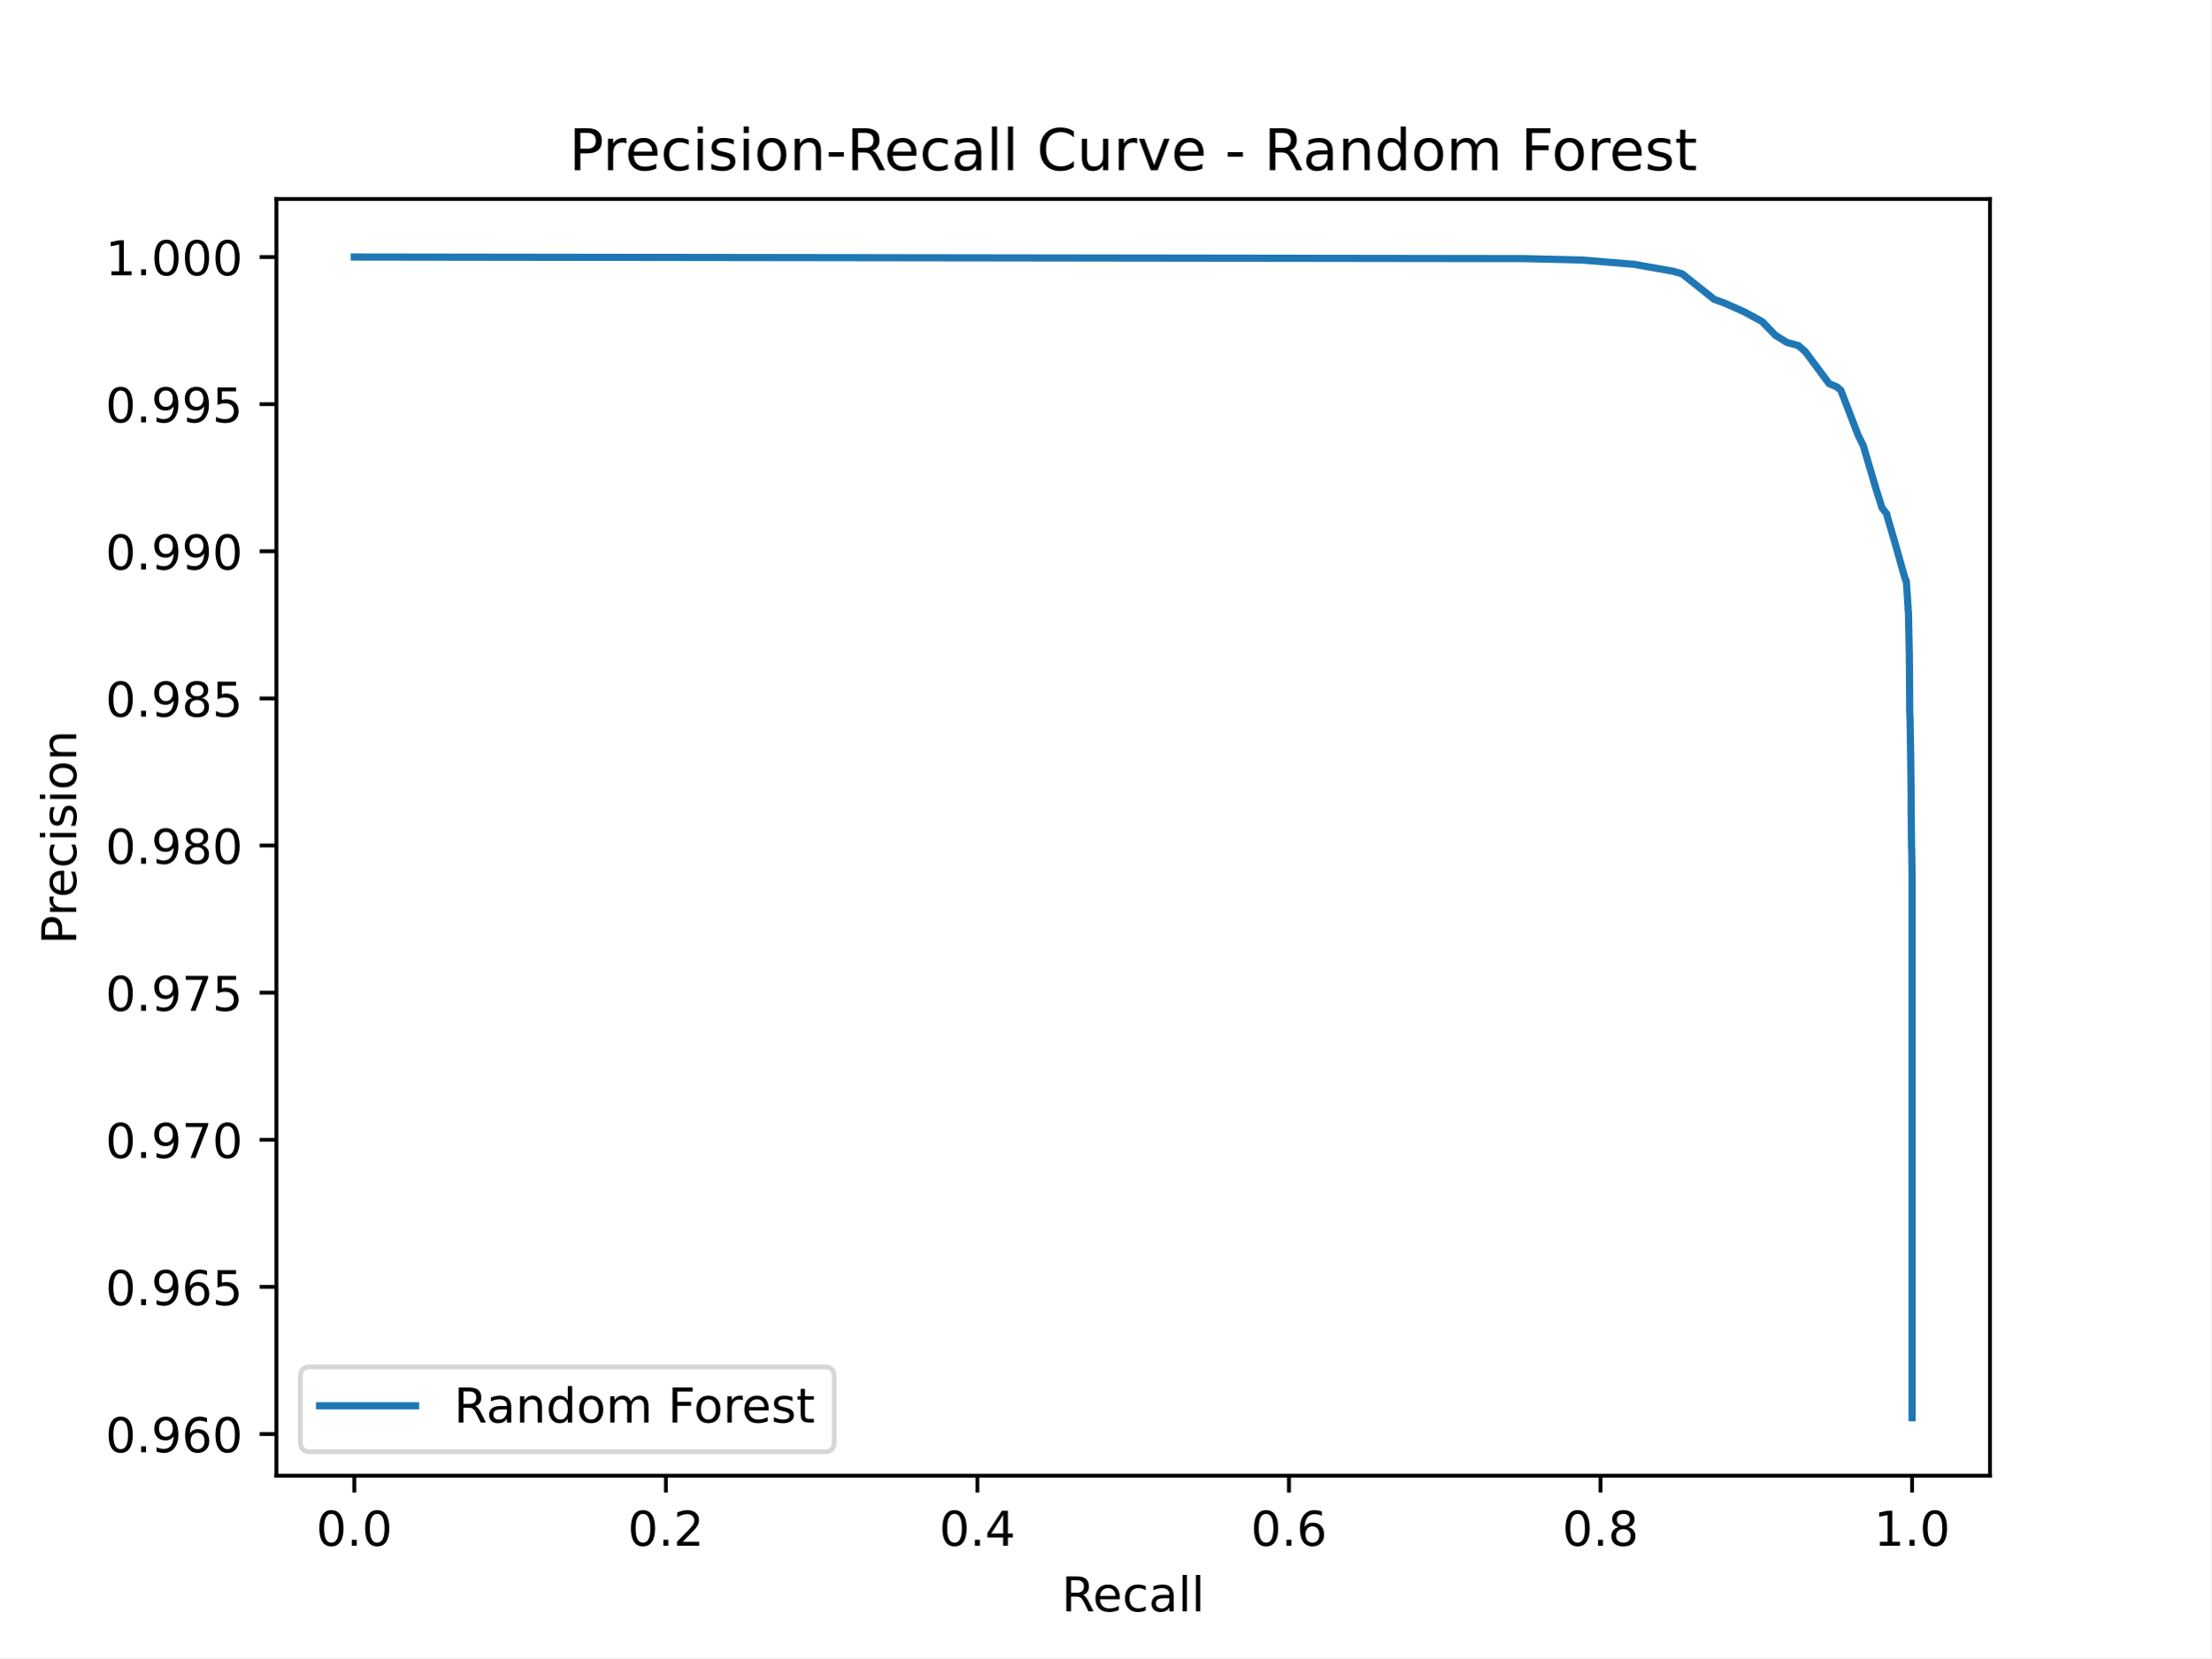
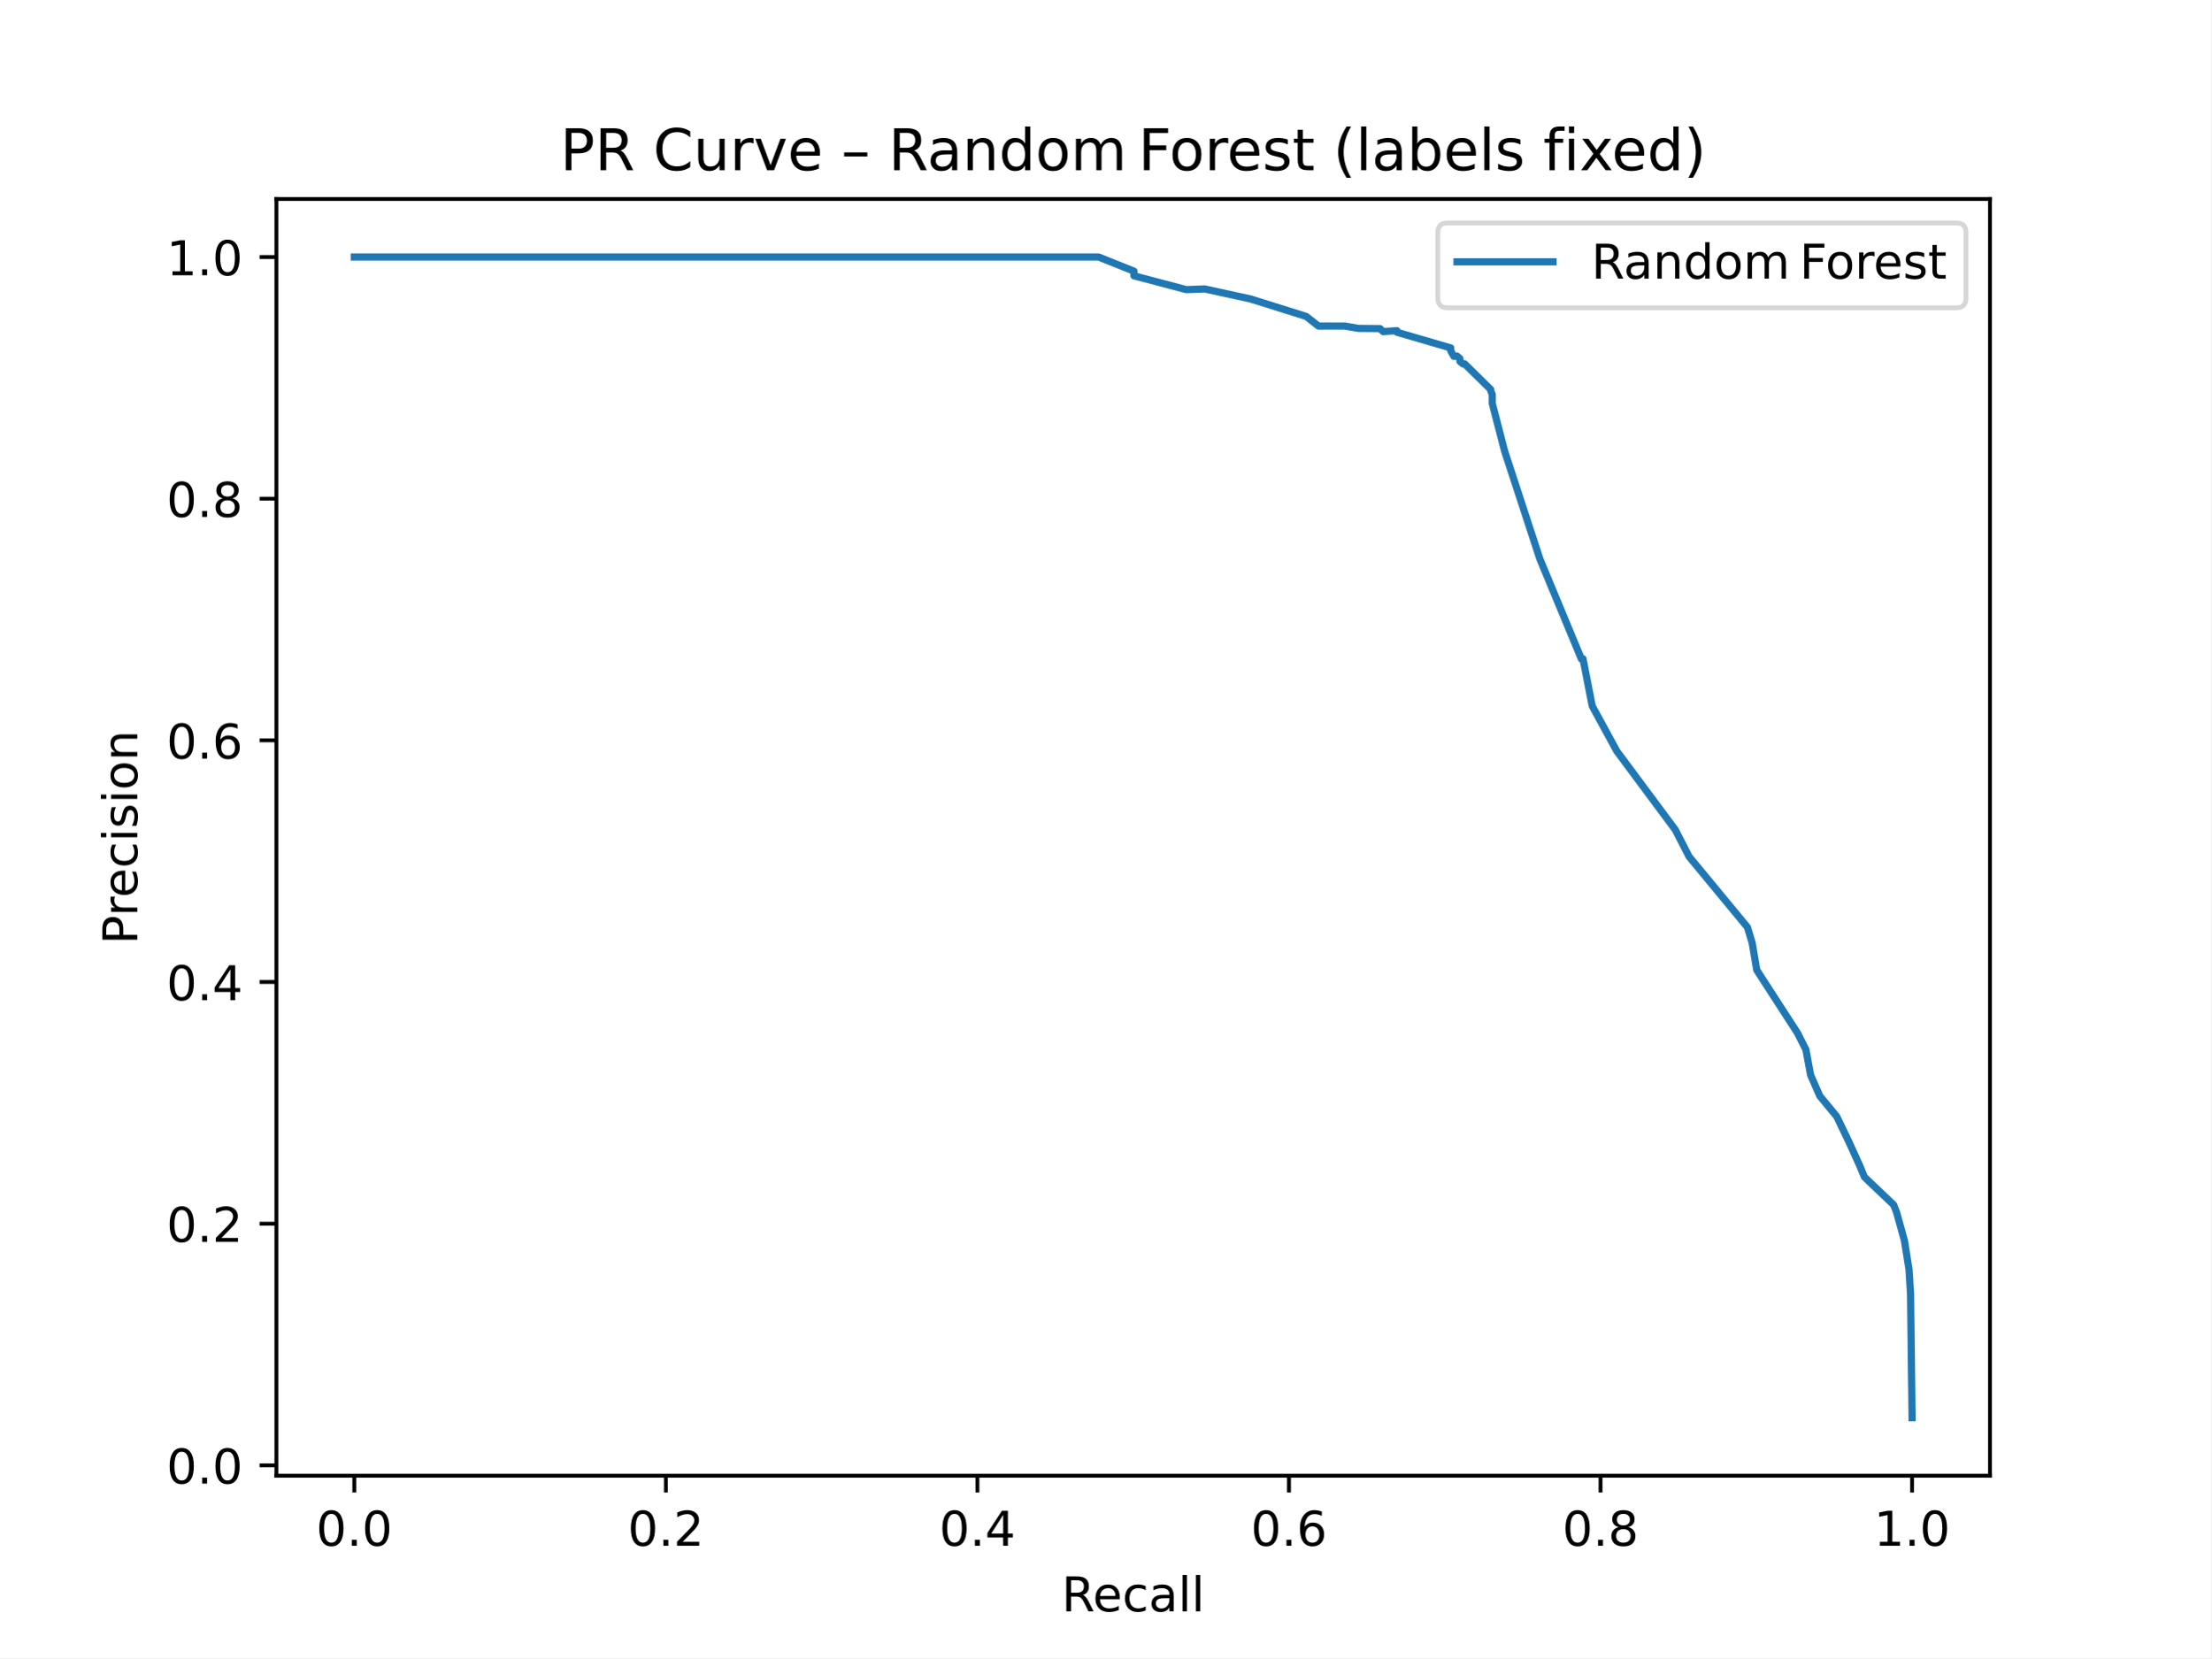
<svg xmlns="http://www.w3.org/2000/svg" xmlns:xlink="http://www.w3.org/1999/xlink" width="460.8pt" height="345.6pt" viewBox="0 0 460.8 345.6" version="1.1">
  <defs>
    <style type="text/css">*{stroke-linejoin: round; stroke-linecap: butt}</style>
  </defs>
  <g id="figure_1">
    <g id="patch_1">
      <path d="M 0 345.6  L 460.8 345.6  L 460.8 0  L 0 0  z " style="fill: #ffffff" />
    </g>
    <g id="axes_1">
      <g id="patch_2">
        <path d="M 57.6 307.584  L 414.72 307.584  L 414.72 41.472  L 57.6 41.472  z " style="fill: #ffffff" />
      </g>
      <g id="matplotlib.axis_1">
        <g id="xtick_1">
          <g id="line2d_1">
            <defs>
-               <path id="m91bbe3f458" d="M 0 0  L 0 3.5  " style="stroke: #000000; stroke-width: 0.8" />
+               <path id="m81542b43f7" d="M 0 0  L 0 3.5  " style="stroke: #000000; stroke-width: 0.8" />
            </defs>
            <g>
-               <use xlink:href="#m91bbe3f458" x="73.833" y="307.584" style="stroke: #000000; stroke-width: 0.8" />
+               <use xlink:href="#m81542b43f7" x="73.833" y="307.584" style="stroke: #000000; stroke-width: 0.8" />
            </g>
          </g>
          <g id="text_1">
            <g transform="translate(65.88116 322.1824) scale(0.1 -0.1)">
              <defs>
                <path id="DejaVuSans-30" d="M 2034 4250  Q 1547 4250 1301 3770  Q 1056 3291 1056 2328  Q 1056 1369 1301 889  Q 1547 409 2034 409  Q 2525 409 2770 889  Q 3016 1369 3016 2328  Q 3016 3291 2770 3770  Q 2525 4250 2034 4250  z M 2034 4750  Q 2819 4750 3233 4129  Q 3647 3509 3647 2328  Q 3647 1150 3233 529  Q 2819 -91 2034 -91  Q 1250 -91 836 529  Q 422 1150 422 2328  Q 422 3509 836 4129  Q 1250 4750 2034 4750  z " transform="scale(0.015625)" />
                <path id="DejaVuSans-2e" d="M 684 794  L 1344 794  L 1344 0  L 684 0  L 684 794  z " transform="scale(0.015625)" />
              </defs>
              <use xlink:href="#DejaVuSans-30" />
-               <use xlink:href="#DejaVuSans-2e" x="63.623" />
-               <use xlink:href="#DejaVuSans-30" x="95.41" />
+               <use xlink:href="#DejaVuSans-2e" transform="translate(63.62305 0)" />
+               <use xlink:href="#DejaVuSans-30" transform="translate(95.41016 0)" />
            </g>
          </g>
        </g>
        <g id="xtick_2">
          <g id="line2d_2">
            <g>
-               <use xlink:href="#m91bbe3f458" x="138.764" y="307.584" style="stroke: #000000; stroke-width: 0.8" />
+               <use xlink:href="#m81542b43f7" x="138.764" y="307.584" style="stroke: #000000; stroke-width: 0.8" />
            </g>
          </g>
          <g id="text_2">
            <g transform="translate(130.8121 322.1824) scale(0.1 -0.1)">
              <defs>
                <path id="DejaVuSans-32" d="M 1228 531  L 3431 531  L 3431 0  L 469 0  L 469 531  Q 828 903 1448 1529  Q 2069 2156 2228 2338  Q 2531 2678 2651 2914  Q 2772 3150 2772 3378  Q 2772 3750 2511 3984  Q 2250 4219 1831 4219  Q 1534 4219 1204 4116  Q 875 4013 500 3803  L 500 4441  Q 881 4594 1212 4672  Q 1544 4750 1819 4750  Q 2544 4750 2975 4387  Q 3406 4025 3406 3419  Q 3406 3131 3298 2873  Q 3191 2616 2906 2266  Q 2828 2175 2409 1742  Q 1991 1309 1228 531  z " transform="scale(0.015625)" />
              </defs>
              <use xlink:href="#DejaVuSans-30" />
-               <use xlink:href="#DejaVuSans-2e" x="63.623" />
-               <use xlink:href="#DejaVuSans-32" x="95.41" />
+               <use xlink:href="#DejaVuSans-2e" transform="translate(63.62305 0)" />
+               <use xlink:href="#DejaVuSans-32" transform="translate(95.41016 0)" />
            </g>
          </g>
        </g>
        <g id="xtick_3">
          <g id="line2d_3">
            <g>
-               <use xlink:href="#m91bbe3f458" x="203.695" y="307.584" style="stroke: #000000; stroke-width: 0.8" />
+               <use xlink:href="#m81542b43f7" x="203.695" y="307.584" style="stroke: #000000; stroke-width: 0.8" />
            </g>
          </g>
          <g id="text_3">
            <g transform="translate(195.743 322.1824) scale(0.1 -0.1)">
              <defs>
                <path id="DejaVuSans-34" d="M 2419 4116  L 825 1625  L 2419 1625  L 2419 4116  z M 2253 4666  L 3047 4666  L 3047 1625  L 3713 1625  L 3713 1100  L 3047 1100  L 3047 0  L 2419 0  L 2419 1100  L 313 1100  L 313 1709  L 2253 4666  z " transform="scale(0.015625)" />
              </defs>
              <use xlink:href="#DejaVuSans-30" />
-               <use xlink:href="#DejaVuSans-2e" x="63.623" />
-               <use xlink:href="#DejaVuSans-34" x="95.41" />
+               <use xlink:href="#DejaVuSans-2e" transform="translate(63.62305 0)" />
+               <use xlink:href="#DejaVuSans-34" transform="translate(95.41016 0)" />
            </g>
          </g>
        </g>
        <g id="xtick_4">
          <g id="line2d_4">
            <g>
-               <use xlink:href="#m91bbe3f458" x="268.625" y="307.584" style="stroke: #000000; stroke-width: 0.8" />
+               <use xlink:href="#m81542b43f7" x="268.625" y="307.584" style="stroke: #000000; stroke-width: 0.8" />
            </g>
          </g>
          <g id="text_4">
            <g transform="translate(260.6739 322.1824) scale(0.1 -0.1)">
              <defs>
                <path id="DejaVuSans-36" d="M 2113 2584  Q 1688 2584 1439 2293  Q 1191 2003 1191 1497  Q 1191 994 1439 701  Q 1688 409 2113 409  Q 2538 409 2786 701  Q 3034 994 3034 1497  Q 3034 2003 2786 2293  Q 2538 2584 2113 2584  z M 3366 4563  L 3366 3988  Q 3128 4100 2886 4159  Q 2644 4219 2406 4219  Q 1781 4219 1451 3797  Q 1122 3375 1075 2522  Q 1259 2794 1537 2939  Q 1816 3084 2150 3084  Q 2853 3084 3261 2657  Q 3669 2231 3669 1497  Q 3669 778 3244 343  Q 2819 -91 2113 -91  Q 1303 -91 875 529  Q 447 1150 447 2328  Q 447 3434 972 4092  Q 1497 4750 2381 4750  Q 2619 4750 2861 4703  Q 3103 4656 3366 4563  z " transform="scale(0.015625)" />
              </defs>
              <use xlink:href="#DejaVuSans-30" />
-               <use xlink:href="#DejaVuSans-2e" x="63.623" />
-               <use xlink:href="#DejaVuSans-36" x="95.41" />
+               <use xlink:href="#DejaVuSans-2e" transform="translate(63.62305 0)" />
+               <use xlink:href="#DejaVuSans-36" transform="translate(95.41016 0)" />
            </g>
          </g>
        </g>
        <g id="xtick_5">
          <g id="line2d_5">
            <g>
-               <use xlink:href="#m91bbe3f458" x="333.556" y="307.584" style="stroke: #000000; stroke-width: 0.8" />
+               <use xlink:href="#m81542b43f7" x="333.556" y="307.584" style="stroke: #000000; stroke-width: 0.8" />
            </g>
          </g>
          <g id="text_5">
            <g transform="translate(325.6048 322.1824) scale(0.1 -0.1)">
              <defs>
                <path id="DejaVuSans-38" d="M 2034 2216  Q 1584 2216 1326 1975  Q 1069 1734 1069 1313  Q 1069 891 1326 650  Q 1584 409 2034 409  Q 2484 409 2743 651  Q 3003 894 3003 1313  Q 3003 1734 2745 1975  Q 2488 2216 2034 2216  z M 1403 2484  Q 997 2584 770 2862  Q 544 3141 544 3541  Q 544 4100 942 4425  Q 1341 4750 2034 4750  Q 2731 4750 3128 4425  Q 3525 4100 3525 3541  Q 3525 3141 3298 2862  Q 3072 2584 2669 2484  Q 3125 2378 3379 2068  Q 3634 1759 3634 1313  Q 3634 634 3220 271  Q 2806 -91 2034 -91  Q 1263 -91 848 271  Q 434 634 434 1313  Q 434 1759 690 2068  Q 947 2378 1403 2484  z M 1172 3481  Q 1172 3119 1398 2916  Q 1625 2713 2034 2713  Q 2441 2713 2670 2916  Q 2900 3119 2900 3481  Q 2900 3844 2670 4047  Q 2441 4250 2034 4250  Q 1625 4250 1398 4047  Q 1172 3844 1172 3481  z " transform="scale(0.015625)" />
              </defs>
              <use xlink:href="#DejaVuSans-30" />
-               <use xlink:href="#DejaVuSans-2e" x="63.623" />
-               <use xlink:href="#DejaVuSans-38" x="95.41" />
+               <use xlink:href="#DejaVuSans-2e" transform="translate(63.62305 0)" />
+               <use xlink:href="#DejaVuSans-38" transform="translate(95.41016 0)" />
            </g>
          </g>
        </g>
        <g id="xtick_6">
          <g id="line2d_6">
            <g>
-               <use xlink:href="#m91bbe3f458" x="398.487" y="307.584" style="stroke: #000000; stroke-width: 0.8" />
+               <use xlink:href="#m81542b43f7" x="398.487" y="307.584" style="stroke: #000000; stroke-width: 0.8" />
            </g>
          </g>
          <g id="text_6">
            <g transform="translate(390.5357 322.1824) scale(0.1 -0.1)">
              <defs>
                <path id="DejaVuSans-31" d="M 794 531  L 1825 531  L 1825 4091  L 703 3866  L 703 4441  L 1819 4666  L 2450 4666  L 2450 531  L 3481 531  L 3481 0  L 794 0  L 794 531  z " transform="scale(0.015625)" />
              </defs>
              <use xlink:href="#DejaVuSans-31" />
-               <use xlink:href="#DejaVuSans-2e" x="63.623" />
-               <use xlink:href="#DejaVuSans-30" x="95.41" />
+               <use xlink:href="#DejaVuSans-2e" transform="translate(63.62305 0)" />
+               <use xlink:href="#DejaVuSans-30" transform="translate(95.41016 0)" />
            </g>
          </g>
        </g>
        <g id="text_7">
          <g transform="translate(221.2428 335.8606) scale(0.1 -0.1)">
            <defs>
              <path id="DejaVuSans-52" d="M 2841 2188  Q 3044 2119 3236 1894  Q 3428 1669 3622 1275  L 4263 0  L 3584 0  L 2988 1197  Q 2756 1666 2539 1819  Q 2322 1972 1947 1972  L 1259 1972  L 1259 0  L 628 0  L 628 4666  L 2053 4666  Q 2853 4666 3247 4331  Q 3641 3997 3641 3322  Q 3641 2881 3436 2590  Q 3231 2300 2841 2188  z M 1259 4147  L 1259 2491  L 2053 2491  Q 2509 2491 2742 2702  Q 2975 2913 2975 3322  Q 2975 3731 2742 3939  Q 2509 4147 2053 4147  L 1259 4147  z " transform="scale(0.015625)" />
              <path id="DejaVuSans-65" d="M 3597 1894  L 3597 1613  L 953 1613  Q 991 1019 1311 708  Q 1631 397 2203 397  Q 2534 397 2845 478  Q 3156 559 3463 722  L 3463 178  Q 3153 47 2828 -22  Q 2503 -91 2169 -91  Q 1331 -91 842 396  Q 353 884 353 1716  Q 353 2575 817 3079  Q 1281 3584 2069 3584  Q 2775 3584 3186 3129  Q 3597 2675 3597 1894  z M 3022 2063  Q 3016 2534 2758 2815  Q 2500 3097 2075 3097  Q 1594 3097 1305 2825  Q 1016 2553 972 2059  L 3022 2063  z " transform="scale(0.015625)" />
              <path id="DejaVuSans-63" d="M 3122 3366  L 3122 2828  Q 2878 2963 2633 3030  Q 2388 3097 2138 3097  Q 1578 3097 1268 2742  Q 959 2388 959 1747  Q 959 1106 1268 751  Q 1578 397 2138 397  Q 2388 397 2633 464  Q 2878 531 3122 666  L 3122 134  Q 2881 22 2623 -34  Q 2366 -91 2075 -91  Q 1284 -91 818 406  Q 353 903 353 1747  Q 353 2603 823 3093  Q 1294 3584 2113 3584  Q 2378 3584 2631 3529  Q 2884 3475 3122 3366  z " transform="scale(0.015625)" />
              <path id="DejaVuSans-61" d="M 2194 1759  Q 1497 1759 1228 1600  Q 959 1441 959 1056  Q 959 750 1161 570  Q 1363 391 1709 391  Q 2188 391 2477 730  Q 2766 1069 2766 1631  L 2766 1759  L 2194 1759  z M 3341 1997  L 3341 0  L 2766 0  L 2766 531  Q 2569 213 2275 61  Q 1981 -91 1556 -91  Q 1019 -91 701 211  Q 384 513 384 1019  Q 384 1609 779 1909  Q 1175 2209 1959 2209  L 2766 2209  L 2766 2266  Q 2766 2663 2505 2880  Q 2244 3097 1772 3097  Q 1472 3097 1187 3025  Q 903 2953 641 2809  L 641 3341  Q 956 3463 1253 3523  Q 1550 3584 1831 3584  Q 2591 3584 2966 3190  Q 3341 2797 3341 1997  z " transform="scale(0.015625)" />
              <path id="DejaVuSans-6c" d="M 603 4863  L 1178 4863  L 1178 0  L 603 0  L 603 4863  z " transform="scale(0.015625)" />
            </defs>
            <use xlink:href="#DejaVuSans-52" />
-             <use xlink:href="#DejaVuSans-65" x="64.982" />
-             <use xlink:href="#DejaVuSans-63" x="126.506" />
-             <use xlink:href="#DejaVuSans-61" x="181.486" />
-             <use xlink:href="#DejaVuSans-6c" x="242.766" />
-             <use xlink:href="#DejaVuSans-6c" x="270.549" />
+             <use xlink:href="#DejaVuSans-65" transform="translate(64.98242 0)" />
+             <use xlink:href="#DejaVuSans-63" transform="translate(126.5059 0)" />
+             <use xlink:href="#DejaVuSans-61" transform="translate(181.4863 0)" />
+             <use xlink:href="#DejaVuSans-6c" transform="translate(242.7656 0)" />
+             <use xlink:href="#DejaVuSans-6c" transform="translate(270.5488 0)" />
          </g>
        </g>
      </g>
      <g id="matplotlib.axis_2">
        <g id="ytick_1">
          <g id="line2d_7">
            <defs>
-               <path id="md766d322af" d="M 0 0  L -3.5 0  " style="stroke: #000000; stroke-width: 0.8" />
+               <path id="mb2ced0e441" d="M 0 0  L -3.5 0  " style="stroke: #000000; stroke-width: 0.8" />
            </defs>
            <g>
-               <use xlink:href="#md766d322af" x="57.6" y="298.898" style="stroke: #000000; stroke-width: 0.8" />
+               <use xlink:href="#mb2ced0e441" x="57.6" y="305.422" style="stroke: #000000; stroke-width: 0.8" />
            </g>
          </g>
          <g id="text_8">
-             <g transform="translate(21.97188 302.6975) scale(0.1 -0.1)">
-               <defs>
-                 <path id="DejaVuSans-39" d="M 703 97  L 703 672  Q 941 559 1184 500  Q 1428 441 1663 441  Q 2288 441 2617 861  Q 2947 1281 2994 2138  Q 2813 1869 2534 1725  Q 2256 1581 1919 1581  Q 1219 1581 811 2004  Q 403 2428 403 3163  Q 403 3881 828 4315  Q 1253 4750 1959 4750  Q 2769 4750 3195 4129  Q 3622 3509 3622 2328  Q 3622 1225 3098 567  Q 2575 -91 1691 -91  Q 1453 -91 1209 -44  Q 966 3 703 97  z M 1959 2075  Q 2384 2075 2632 2365  Q 2881 2656 2881 3163  Q 2881 3666 2632 3958  Q 2384 4250 1959 4250  Q 1534 4250 1286 3958  Q 1038 3666 1038 3163  Q 1038 2656 1286 2365  Q 1534 2075 1959 2075  z " transform="scale(0.015625)" />
-               </defs>
-               <use xlink:href="#DejaVuSans-30" />
-               <use xlink:href="#DejaVuSans-2e" x="63.623" />
-               <use xlink:href="#DejaVuSans-39" x="95.41" />
-               <use xlink:href="#DejaVuSans-36" x="159.033" />
-               <use xlink:href="#DejaVuSans-30" x="222.656" />
+             <g transform="translate(34.69687 309.2213) scale(0.1 -0.1)">
+               <use xlink:href="#DejaVuSans-30" />
+               <use xlink:href="#DejaVuSans-2e" transform="translate(63.62305 0)" />
+               <use xlink:href="#DejaVuSans-30" transform="translate(95.41016 0)" />
            </g>
          </g>
        </g>
        <g id="ytick_2">
          <g id="line2d_8">
            <g>
-               <use xlink:href="#md766d322af" x="57.6" y="268.232" style="stroke: #000000; stroke-width: 0.8" />
+               <use xlink:href="#mb2ced0e441" x="57.6" y="255.051" style="stroke: #000000; stroke-width: 0.8" />
            </g>
          </g>
          <g id="text_9">
-             <g transform="translate(21.97188 272.0312) scale(0.1 -0.1)">
-               <defs>
-                 <path id="DejaVuSans-35" d="M 691 4666  L 3169 4666  L 3169 4134  L 1269 4134  L 1269 2991  Q 1406 3038 1543 3061  Q 1681 3084 1819 3084  Q 2600 3084 3056 2656  Q 3513 2228 3513 1497  Q 3513 744 3044 326  Q 2575 -91 1722 -91  Q 1428 -91 1123 -41  Q 819 9 494 109  L 494 744  Q 775 591 1075 516  Q 1375 441 1709 441  Q 2250 441 2565 725  Q 2881 1009 2881 1497  Q 2881 1984 2565 2268  Q 2250 2553 1709 2553  Q 1456 2553 1204 2497  Q 953 2441 691 2322  L 691 4666  z " transform="scale(0.015625)" />
-               </defs>
-               <use xlink:href="#DejaVuSans-30" />
-               <use xlink:href="#DejaVuSans-2e" x="63.623" />
-               <use xlink:href="#DejaVuSans-39" x="95.41" />
-               <use xlink:href="#DejaVuSans-36" x="159.033" />
-               <use xlink:href="#DejaVuSans-35" x="222.656" />
+             <g transform="translate(34.69687 258.8505) scale(0.1 -0.1)">
+               <use xlink:href="#DejaVuSans-30" />
+               <use xlink:href="#DejaVuSans-2e" transform="translate(63.62305 0)" />
+               <use xlink:href="#DejaVuSans-32" transform="translate(95.41016 0)" />
            </g>
          </g>
        </g>
        <g id="ytick_3">
          <g id="line2d_9">
            <g>
-               <use xlink:href="#md766d322af" x="57.6" y="237.566" style="stroke: #000000; stroke-width: 0.8" />
+               <use xlink:href="#mb2ced0e441" x="57.6" y="204.68" style="stroke: #000000; stroke-width: 0.8" />
            </g>
          </g>
          <g id="text_10">
-             <g transform="translate(21.97188 241.3649) scale(0.1 -0.1)">
-               <defs>
-                 <path id="DejaVuSans-37" d="M 525 4666  L 3525 4666  L 3525 4397  L 1831 0  L 1172 0  L 2766 4134  L 525 4134  L 525 4666  z " transform="scale(0.015625)" />
-               </defs>
-               <use xlink:href="#DejaVuSans-30" />
-               <use xlink:href="#DejaVuSans-2e" x="63.623" />
-               <use xlink:href="#DejaVuSans-39" x="95.41" />
-               <use xlink:href="#DejaVuSans-37" x="159.033" />
-               <use xlink:href="#DejaVuSans-30" x="222.656" />
+             <g transform="translate(34.69687 208.4797) scale(0.1 -0.1)">
+               <use xlink:href="#DejaVuSans-30" />
+               <use xlink:href="#DejaVuSans-2e" transform="translate(63.62305 0)" />
+               <use xlink:href="#DejaVuSans-34" transform="translate(95.41016 0)" />
            </g>
          </g>
        </g>
        <g id="ytick_4">
          <g id="line2d_10">
            <g>
-               <use xlink:href="#md766d322af" x="57.6" y="206.899" style="stroke: #000000; stroke-width: 0.8" />
+               <use xlink:href="#mb2ced0e441" x="57.6" y="154.31" style="stroke: #000000; stroke-width: 0.8" />
            </g>
          </g>
          <g id="text_11">
-             <g transform="translate(21.97188 210.6986) scale(0.1 -0.1)">
-               <use xlink:href="#DejaVuSans-30" />
-               <use xlink:href="#DejaVuSans-2e" x="63.623" />
-               <use xlink:href="#DejaVuSans-39" x="95.41" />
-               <use xlink:href="#DejaVuSans-37" x="159.033" />
-               <use xlink:href="#DejaVuSans-35" x="222.656" />
+             <g transform="translate(34.69687 158.1089) scale(0.1 -0.1)">
+               <use xlink:href="#DejaVuSans-30" />
+               <use xlink:href="#DejaVuSans-2e" transform="translate(63.62305 0)" />
+               <use xlink:href="#DejaVuSans-36" transform="translate(95.41016 0)" />
            </g>
          </g>
        </g>
        <g id="ytick_5">
          <g id="line2d_11">
            <g>
-               <use xlink:href="#md766d322af" x="57.6" y="176.233" style="stroke: #000000; stroke-width: 0.8" />
+               <use xlink:href="#mb2ced0e441" x="57.6" y="103.939" style="stroke: #000000; stroke-width: 0.8" />
            </g>
          </g>
          <g id="text_12">
-             <g transform="translate(21.97188 180.0324) scale(0.1 -0.1)">
-               <use xlink:href="#DejaVuSans-30" />
-               <use xlink:href="#DejaVuSans-2e" x="63.623" />
-               <use xlink:href="#DejaVuSans-39" x="95.41" />
-               <use xlink:href="#DejaVuSans-38" x="159.033" />
-               <use xlink:href="#DejaVuSans-30" x="222.656" />
+             <g transform="translate(34.69687 107.738) scale(0.1 -0.1)">
+               <use xlink:href="#DejaVuSans-30" />
+               <use xlink:href="#DejaVuSans-2e" transform="translate(63.62305 0)" />
+               <use xlink:href="#DejaVuSans-38" transform="translate(95.41016 0)" />
            </g>
          </g>
        </g>
        <g id="ytick_6">
          <g id="line2d_12">
            <g>
-               <use xlink:href="#md766d322af" x="57.6" y="145.567" style="stroke: #000000; stroke-width: 0.8" />
+               <use xlink:href="#mb2ced0e441" x="57.6" y="53.568" style="stroke: #000000; stroke-width: 0.8" />
            </g>
          </g>
          <g id="text_13">
-             <g transform="translate(21.97188 149.3661) scale(0.1 -0.1)">
-               <use xlink:href="#DejaVuSans-30" />
-               <use xlink:href="#DejaVuSans-2e" x="63.623" />
-               <use xlink:href="#DejaVuSans-39" x="95.41" />
-               <use xlink:href="#DejaVuSans-38" x="159.033" />
-               <use xlink:href="#DejaVuSans-35" x="222.656" />
-             </g>
-           </g>
-         </g>
-         <g id="ytick_7">
-           <g id="line2d_13">
-             <g>
-               <use xlink:href="#md766d322af" x="57.6" y="114.901" style="stroke: #000000; stroke-width: 0.8" />
-             </g>
-           </g>
-           <g id="text_14">
-             <g transform="translate(21.97188 118.6998) scale(0.1 -0.1)">
-               <use xlink:href="#DejaVuSans-30" />
-               <use xlink:href="#DejaVuSans-2e" x="63.623" />
-               <use xlink:href="#DejaVuSans-39" x="95.41" />
-               <use xlink:href="#DejaVuSans-39" x="159.033" />
-               <use xlink:href="#DejaVuSans-30" x="222.656" />
-             </g>
-           </g>
-         </g>
-         <g id="ytick_8">
-           <g id="line2d_14">
-             <g>
-               <use xlink:href="#md766d322af" x="57.6" y="84.234" style="stroke: #000000; stroke-width: 0.8" />
-             </g>
-           </g>
-           <g id="text_15">
-             <g transform="translate(21.97188 88.0335) scale(0.1 -0.1)">
-               <use xlink:href="#DejaVuSans-30" />
-               <use xlink:href="#DejaVuSans-2e" x="63.623" />
-               <use xlink:href="#DejaVuSans-39" x="95.41" />
-               <use xlink:href="#DejaVuSans-39" x="159.033" />
-               <use xlink:href="#DejaVuSans-35" x="222.656" />
-             </g>
-           </g>
-         </g>
-         <g id="ytick_9">
-           <g id="line2d_15">
-             <g>
-               <use xlink:href="#md766d322af" x="57.6" y="53.568" style="stroke: #000000; stroke-width: 0.8" />
-             </g>
-           </g>
-           <g id="text_16">
-             <g transform="translate(21.97188 57.36722) scale(0.1 -0.1)">
+             <g transform="translate(34.69687 57.36722) scale(0.1 -0.1)">
              <use xlink:href="#DejaVuSans-31" />
-               <use xlink:href="#DejaVuSans-2e" x="63.623" />
-               <use xlink:href="#DejaVuSans-30" x="95.41" />
-               <use xlink:href="#DejaVuSans-30" x="159.033" />
-               <use xlink:href="#DejaVuSans-30" x="222.656" />
-             </g>
-           </g>
-         </g>
-         <g id="text_17">
-           <g transform="translate(15.89219 196.835) rotate(-90) scale(0.1 -0.1)">
+               <use xlink:href="#DejaVuSans-2e" transform="translate(63.62305 0)" />
+               <use xlink:href="#DejaVuSans-30" transform="translate(95.41016 0)" />
+             </g>
+           </g>
+         </g>
+         <g id="text_14">
+           <g transform="translate(28.61719 196.835) rotate(-90) scale(0.1 -0.1)">
            <defs>
              <path id="DejaVuSans-50" d="M 1259 4147  L 1259 2394  L 2053 2394  Q 2494 2394 2734 2622  Q 2975 2850 2975 3272  Q 2975 3691 2734 3919  Q 2494 4147 2053 4147  L 1259 4147  z M 628 4666  L 2053 4666  Q 2838 4666 3239 4311  Q 3641 3956 3641 3272  Q 3641 2581 3239 2228  Q 2838 1875 2053 1875  L 1259 1875  L 1259 0  L 628 0  L 628 4666  z " transform="scale(0.015625)" />
              <path id="DejaVuSans-72" d="M 2631 2963  Q 2534 3019 2420 3045  Q 2306 3072 2169 3072  Q 1681 3072 1420 2755  Q 1159 2438 1159 1844  L 1159 0  L 581 0  L 581 3500  L 1159 3500  L 1159 2956  Q 1341 3275 1631 3429  Q 1922 3584 2338 3584  Q 2397 3584 2469 3576  Q 2541 3569 2628 3553  L 2631 2963  z " transform="scale(0.015625)" />
              <path id="DejaVuSans-69" d="M 603 3500  L 1178 3500  L 1178 0  L 603 0  L 603 3500  z M 603 4863  L 1178 4863  L 1178 4134  L 603 4134  L 603 4863  z " transform="scale(0.015625)" />
              <path id="DejaVuSans-73" d="M 2834 3397  L 2834 2853  Q 2591 2978 2328 3040  Q 2066 3103 1784 3103  Q 1356 3103 1142 2972  Q 928 2841 928 2578  Q 928 2378 1081 2264  Q 1234 2150 1697 2047  L 1894 2003  Q 2506 1872 2764 1633  Q 3022 1394 3022 966  Q 3022 478 2636 193  Q 2250 -91 1575 -91  Q 1294 -91 989 -36  Q 684 19 347 128  L 347 722  Q 666 556 975 473  Q 1284 391 1588 391  Q 1994 391 2212 530  Q 2431 669 2431 922  Q 2431 1156 2273 1281  Q 2116 1406 1581 1522  L 1381 1569  Q 847 1681 609 1914  Q 372 2147 372 2553  Q 372 3047 722 3315  Q 1072 3584 1716 3584  Q 2034 3584 2315 3537  Q 2597 3491 2834 3397  z " transform="scale(0.015625)" />
              <path id="DejaVuSans-6f" d="M 1959 3097  Q 1497 3097 1228 2736  Q 959 2375 959 1747  Q 959 1119 1226 758  Q 1494 397 1959 397  Q 2419 397 2687 759  Q 2956 1122 2956 1747  Q 2956 2369 2687 2733  Q 2419 3097 1959 3097  z M 1959 3584  Q 2709 3584 3137 3096  Q 3566 2609 3566 1747  Q 3566 888 3137 398  Q 2709 -91 1959 -91  Q 1206 -91 779 398  Q 353 888 353 1747  Q 353 2609 779 3096  Q 1206 3584 1959 3584  z " transform="scale(0.015625)" />
              <path id="DejaVuSans-6e" d="M 3513 2113  L 3513 0  L 2938 0  L 2938 2094  Q 2938 2591 2744 2837  Q 2550 3084 2163 3084  Q 1697 3084 1428 2787  Q 1159 2491 1159 1978  L 1159 0  L 581 0  L 581 3500  L 1159 3500  L 1159 2956  Q 1366 3272 1645 3428  Q 1925 3584 2291 3584  Q 2894 3584 3203 3211  Q 3513 2838 3513 2113  z " transform="scale(0.015625)" />
            </defs>
            <use xlink:href="#DejaVuSans-50" />
-             <use xlink:href="#DejaVuSans-72" x="58.553" />
-             <use xlink:href="#DejaVuSans-65" x="97.416" />
-             <use xlink:href="#DejaVuSans-63" x="158.939" />
-             <use xlink:href="#DejaVuSans-69" x="213.92" />
-             <use xlink:href="#DejaVuSans-73" x="241.703" />
-             <use xlink:href="#DejaVuSans-69" x="293.803" />
-             <use xlink:href="#DejaVuSans-6f" x="321.586" />
-             <use xlink:href="#DejaVuSans-6e" x="382.768" />
-           </g>
-         </g>
-       </g>
-       <g id="line2d_16">
-         <path d="M 398.487 295.488  L 398.487 182.328  L 398.408 176.872  L 398.395 176.876  L 398.382 176.881  L 398.29 168.783  L 398.29 167.106  L 398.29 165.908  L 398.211 158.732  L 398.066 150.108  L 397.987 148.201  L 397.974 144.098  L 397.948 141.929  L 397.935 138.544  L 397.908 138.066  L 397.908 135.885  L 397.895 135.889  L 397.724 127.43  L 397.698 127.436  L 397.645 126.961  L 397.645 126.474  L 397.619 125.993  L 397.606 125.996  L 397.592 125.999  L 397.566 125.518  L 397.566 125.275  L 397.29 121.189  L 397.277 121.192  L 397.237 120.956  L 397.224 120.958  L 397.198 120.964  L 397.184 120.966  L 397.145 120.975  L 396.605 119.129  L 395.105 113.771  L 393.249 107.421  L 393.249 107.173  L 392.223 105.849  L 391.012 102.042  L 388.301 92.843  L 387.235 90.687  L 383.629 81.32  L 383.616 81.321  L 382.787 80.619  L 381.208 79.976  L 376.207 73.258  L 376.194 73.259  L 376.18 73.26  L 374.785 72.018  L 374.772 72.019  L 374.759 72.02  L 372.377 71.36  L 369.995 69.877  L 367.231 67.019  L 363.454 64.973  L 359.388 63.164  L 357.242 62.384  L 350.557 57.066  L 350.544 57.066  L 348.57 56.505  L 348.543 56.505  L 340.45 55.081  L 329.764 54.199  L 317.722 53.899  L 73.833 53.568  " clip-path="url(#p0b326fc4a8)" style="fill: none; stroke: #1f77b4; stroke-width: 1.5; stroke-linecap: square" />
+             <use xlink:href="#DejaVuSans-72" transform="translate(58.55273 0)" />
+             <use xlink:href="#DejaVuSans-65" transform="translate(97.41602 0)" />
+             <use xlink:href="#DejaVuSans-63" transform="translate(158.9395 0)" />
+             <use xlink:href="#DejaVuSans-69" transform="translate(213.9199 0)" />
+             <use xlink:href="#DejaVuSans-73" transform="translate(241.7031 0)" />
+             <use xlink:href="#DejaVuSans-69" transform="translate(293.8027 0)" />
+             <use xlink:href="#DejaVuSans-6f" transform="translate(321.5859 0)" />
+             <use xlink:href="#DejaVuSans-6e" transform="translate(382.7676 0)" />
+           </g>
+         </g>
+       </g>
+       <g id="line2d_13">
+         <path d="M 398.487 295.488  L 398.167 269.77  L 397.846 264.571  L 396.885 258.566  L 395.282 252.773  L 395.282 252.751  L 394.641 251.136  L 394.641 251.124  L 388.552 245.334  L 387.591 243.001  L 385.347 238.058  L 382.783 232.71  L 379.258 228.444  L 377.335 224.049  L 376.374 218.873  L 376.374 218.842  L 376.374 218.81  L 374.771 215.638  L 374.771 215.604  L 374.771 215.57  L 366.118 202.19  L 365.156 196.509  L 364.195 193.35  L 364.195 193.294  L 352.016 178.545  L 349.132 172.94  L 336.954 156.558  L 331.826 147.153  L 329.903 137.309  L 329.582 137.379  L 320.929 116.532  L 313.558 93.989  L 310.994 84.078  L 310.994 83.286  L 310.994 83.021  L 310.994 82.489  L 310.994 82.222  L 310.674 81.451  L 310.674 81.181  L 305.225 75.828  L 304.905 75.856  L 304.264 75.329  L 304.264 75.036  L 304.264 74.743  L 303.623 74.206  L 302.982 74.259  L 302.341 73.117  L 302.341 72.514  L 291.124 69.244  L 291.124 68.916  L 288.239 69.11  L 287.598 68.487  L 283.112 68.447  L 280.227 67.949  L 274.779 67.96  L 272.215 65.948  L 260.677 62.325  L 251.063 60.219  L 249.46 60.278  L 247.217 60.363  L 236.32 57.48  L 236.32 56.998  L 236.32 56.514  L 228.949 53.568  L 73.833 53.568  " clip-path="url(#pf725c3e3db)" style="fill: none; stroke: #1f77b4; stroke-width: 1.5; stroke-linecap: square" />
      </g>
      <g id="patch_3">
        <path d="M 57.6 307.584  L 57.6 41.472  " style="fill: none; stroke: #000000; stroke-width: 0.8; stroke-linejoin: miter; stroke-linecap: square" />
      </g>
      <g id="patch_4">
        <path d="M 414.72 307.584  L 414.72 41.472  " style="fill: none; stroke: #000000; stroke-width: 0.8; stroke-linejoin: miter; stroke-linecap: square" />
      </g>
      <g id="patch_5">
        <path d="M 57.6 307.584  L 414.72 307.584  " style="fill: none; stroke: #000000; stroke-width: 0.8; stroke-linejoin: miter; stroke-linecap: square" />
      </g>
      <g id="patch_6">
        <path d="M 57.6 41.472  L 414.72 41.472  " style="fill: none; stroke: #000000; stroke-width: 0.8; stroke-linejoin: miter; stroke-linecap: square" />
      </g>
-       <g id="text_18">
-         <g transform="translate(118.5881 35.472) scale(0.12 -0.12)">
+       <g id="text_15">
+         <g transform="translate(116.7319 35.472) scale(0.12 -0.12)">
          <defs>
-             <path id="DejaVuSans-2d" d="M 313 2009  L 1997 2009  L 1997 1497  L 313 1497  L 313 2009  z " transform="scale(0.015625)" />
            <path id="DejaVuSans-20" transform="scale(0.015625)" />
            <path id="DejaVuSans-43" d="M 4122 4306  L 4122 3641  Q 3803 3938 3442 4084  Q 3081 4231 2675 4231  Q 1875 4231 1450 3742  Q 1025 3253 1025 2328  Q 1025 1406 1450 917  Q 1875 428 2675 428  Q 3081 428 3442 575  Q 3803 722 4122 1019  L 4122 359  Q 3791 134 3420 21  Q 3050 -91 2638 -91  Q 1578 -91 968 557  Q 359 1206 359 2328  Q 359 3453 968 4101  Q 1578 4750 2638 4750  Q 3056 4750 3426 4639  Q 3797 4528 4122 4306  z " transform="scale(0.015625)" />
            <path id="DejaVuSans-75" d="M 544 1381  L 544 3500  L 1119 3500  L 1119 1403  Q 1119 906 1312 657  Q 1506 409 1894 409  Q 2359 409 2629 706  Q 2900 1003 2900 1516  L 2900 3500  L 3475 3500  L 3475 0  L 2900 0  L 2900 538  Q 2691 219 2414 64  Q 2138 -91 1772 -91  Q 1169 -91 856 284  Q 544 659 544 1381  z M 1991 3584  L 1991 3584  z " transform="scale(0.015625)" />
            <path id="DejaVuSans-76" d="M 191 3500  L 800 3500  L 1894 563  L 2988 3500  L 3597 3500  L 2284 0  L 1503 0  L 191 3500  z " transform="scale(0.015625)" />
+             <path id="DejaVuSans-2013" d="M 313 1978  L 2888 1978  L 2888 1528  L 313 1528  L 313 1978  z " transform="scale(0.015625)" />
            <path id="DejaVuSans-64" d="M 2906 2969  L 2906 4863  L 3481 4863  L 3481 0  L 2906 0  L 2906 525  Q 2725 213 2448 61  Q 2172 -91 1784 -91  Q 1150 -91 751 415  Q 353 922 353 1747  Q 353 2572 751 3078  Q 1150 3584 1784 3584  Q 2172 3584 2448 3432  Q 2725 3281 2906 2969  z M 947 1747  Q 947 1113 1208 752  Q 1469 391 1925 391  Q 2381 391 2643 752  Q 2906 1113 2906 1747  Q 2906 2381 2643 2742  Q 2381 3103 1925 3103  Q 1469 3103 1208 2742  Q 947 2381 947 1747  z " transform="scale(0.015625)" />
            <path id="DejaVuSans-6d" d="M 3328 2828  Q 3544 3216 3844 3400  Q 4144 3584 4550 3584  Q 5097 3584 5394 3201  Q 5691 2819 5691 2113  L 5691 0  L 5113 0  L 5113 2094  Q 5113 2597 4934 2840  Q 4756 3084 4391 3084  Q 3944 3084 3684 2787  Q 3425 2491 3425 1978  L 3425 0  L 2847 0  L 2847 2094  Q 2847 2600 2669 2842  Q 2491 3084 2119 3084  Q 1678 3084 1418 2786  Q 1159 2488 1159 1978  L 1159 0  L 581 0  L 581 3500  L 1159 3500  L 1159 2956  Q 1356 3278 1631 3431  Q 1906 3584 2284 3584  Q 2666 3584 2933 3390  Q 3200 3197 3328 2828  z " transform="scale(0.015625)" />
+             <path id="DejaVuSans-202f" transform="scale(0.015625)" />
            <path id="DejaVuSans-46" d="M 628 4666  L 3309 4666  L 3309 4134  L 1259 4134  L 1259 2759  L 3109 2759  L 3109 2228  L 1259 2228  L 1259 0  L 628 0  L 628 4666  z " transform="scale(0.015625)" />
            <path id="DejaVuSans-74" d="M 1172 4494  L 1172 3500  L 2356 3500  L 2356 3053  L 1172 3053  L 1172 1153  Q 1172 725 1289 603  Q 1406 481 1766 481  L 2356 481  L 2356 0  L 1766 0  Q 1100 0 847 248  Q 594 497 594 1153  L 594 3053  L 172 3053  L 172 3500  L 594 3500  L 594 4494  L 1172 4494  z " transform="scale(0.015625)" />
+             <path id="DejaVuSans-28" d="M 1984 4856  Q 1566 4138 1362 3434  Q 1159 2731 1159 2009  Q 1159 1288 1364 580  Q 1569 -128 1984 -844  L 1484 -844  Q 1016 -109 783 600  Q 550 1309 550 2009  Q 550 2706 781 3412  Q 1013 4119 1484 4856  L 1984 4856  z " transform="scale(0.015625)" />
+             <path id="DejaVuSans-62" d="M 3116 1747  Q 3116 2381 2855 2742  Q 2594 3103 2138 3103  Q 1681 3103 1420 2742  Q 1159 2381 1159 1747  Q 1159 1113 1420 752  Q 1681 391 2138 391  Q 2594 391 2855 752  Q 3116 1113 3116 1747  z M 1159 2969  Q 1341 3281 1617 3432  Q 1894 3584 2278 3584  Q 2916 3584 3314 3078  Q 3713 2572 3713 1747  Q 3713 922 3314 415  Q 2916 -91 2278 -91  Q 1894 -91 1617 61  Q 1341 213 1159 525  L 1159 0  L 581 0  L 581 4863  L 1159 4863  L 1159 2969  z " transform="scale(0.015625)" />
+             <path id="DejaVuSans-66" d="M 2375 4863  L 2375 4384  L 1825 4384  Q 1516 4384 1395 4259  Q 1275 4134 1275 3809  L 1275 3500  L 2222 3500  L 2222 3053  L 1275 3053  L 1275 0  L 697 0  L 697 3053  L 147 3053  L 147 3500  L 697 3500  L 697 3744  Q 697 4328 969 4595  Q 1241 4863 1831 4863  L 2375 4863  z " transform="scale(0.015625)" />
+             <path id="DejaVuSans-78" d="M 3513 3500  L 2247 1797  L 3578 0  L 2900 0  L 1881 1375  L 863 0  L 184 0  L 1544 1831  L 300 3500  L 978 3500  L 1906 2253  L 2834 3500  L 3513 3500  z " transform="scale(0.015625)" />
+             <path id="DejaVuSans-29" d="M 513 4856  L 1013 4856  Q 1481 4119 1714 3412  Q 1947 2706 1947 2009  Q 1947 1309 1714 600  Q 1481 -109 1013 -844  L 513 -844  Q 928 -128 1133 580  Q 1338 1288 1338 2009  Q 1338 2731 1133 3434  Q 928 4138 513 4856  z " transform="scale(0.015625)" />
          </defs>
          <use xlink:href="#DejaVuSans-50" />
-           <use xlink:href="#DejaVuSans-72" x="58.553" />
-           <use xlink:href="#DejaVuSans-65" x="97.416" />
-           <use xlink:href="#DejaVuSans-63" x="158.939" />
-           <use xlink:href="#DejaVuSans-69" x="213.92" />
-           <use xlink:href="#DejaVuSans-73" x="241.703" />
-           <use xlink:href="#DejaVuSans-69" x="293.803" />
-           <use xlink:href="#DejaVuSans-6f" x="321.586" />
-           <use xlink:href="#DejaVuSans-6e" x="382.768" />
-           <use xlink:href="#DejaVuSans-2d" x="446.146" />
-           <use xlink:href="#DejaVuSans-52" x="482.23" />
-           <use xlink:href="#DejaVuSans-65" x="547.213" />
-           <use xlink:href="#DejaVuSans-63" x="608.736" />
-           <use xlink:href="#DejaVuSans-61" x="663.717" />
-           <use xlink:href="#DejaVuSans-6c" x="724.996" />
-           <use xlink:href="#DejaVuSans-6c" x="752.779" />
-           <use xlink:href="#DejaVuSans-20" x="780.562" />
-           <use xlink:href="#DejaVuSans-43" x="812.35" />
-           <use xlink:href="#DejaVuSans-75" x="882.174" />
-           <use xlink:href="#DejaVuSans-72" x="945.553" />
-           <use xlink:href="#DejaVuSans-76" x="986.666" />
-           <use xlink:href="#DejaVuSans-65" x="1045.846" />
-           <use xlink:href="#DejaVuSans-20" x="1107.369" />
-           <use xlink:href="#DejaVuSans-2d" x="1139.156" />
-           <use xlink:href="#DejaVuSans-20" x="1175.24" />
-           <use xlink:href="#DejaVuSans-52" x="1207.027" />
-           <use xlink:href="#DejaVuSans-61" x="1274.26" />
-           <use xlink:href="#DejaVuSans-6e" x="1335.539" />
-           <use xlink:href="#DejaVuSans-64" x="1398.918" />
-           <use xlink:href="#DejaVuSans-6f" x="1462.395" />
-           <use xlink:href="#DejaVuSans-6d" x="1523.576" />
-           <use xlink:href="#DejaVuSans-20" x="1620.988" />
-           <use xlink:href="#DejaVuSans-46" x="1652.775" />
-           <use xlink:href="#DejaVuSans-6f" x="1706.67" />
-           <use xlink:href="#DejaVuSans-72" x="1767.852" />
-           <use xlink:href="#DejaVuSans-65" x="1806.715" />
-           <use xlink:href="#DejaVuSans-73" x="1868.238" />
-           <use xlink:href="#DejaVuSans-74" x="1920.338" />
+           <use xlink:href="#DejaVuSans-52" transform="translate(60.30273 0)" />
+           <use xlink:href="#DejaVuSans-20" transform="translate(129.7852 0)" />
+           <use xlink:href="#DejaVuSans-43" transform="translate(161.5723 0)" />
+           <use xlink:href="#DejaVuSans-75" transform="translate(231.3965 0)" />
+           <use xlink:href="#DejaVuSans-72" transform="translate(294.7754 0)" />
+           <use xlink:href="#DejaVuSans-76" transform="translate(335.8887 0)" />
+           <use xlink:href="#DejaVuSans-65" transform="translate(395.0684 0)" />
+           <use xlink:href="#DejaVuSans-20" transform="translate(456.5918 0)" />
+           <use xlink:href="#DejaVuSans-2013" transform="translate(488.3789 0)" />
+           <use xlink:href="#DejaVuSans-20" transform="translate(538.3789 0)" />
+           <use xlink:href="#DejaVuSans-52" transform="translate(570.166 0)" />
+           <use xlink:href="#DejaVuSans-61" transform="translate(637.3984 0)" />
+           <use xlink:href="#DejaVuSans-6e" transform="translate(698.6777 0)" />
+           <use xlink:href="#DejaVuSans-64" transform="translate(762.0566 0)" />
+           <use xlink:href="#DejaVuSans-6f" transform="translate(825.5332 0)" />
+           <use xlink:href="#DejaVuSans-6d" transform="translate(886.7148 0)" />
+           <use xlink:href="#DejaVuSans-202f" transform="translate(984.127 0)" />
+           <use xlink:href="#DejaVuSans-46" transform="translate(1004.098 0)" />
+           <use xlink:href="#DejaVuSans-6f" transform="translate(1057.992 0)" />
+           <use xlink:href="#DejaVuSans-72" transform="translate(1119.174 0)" />
+           <use xlink:href="#DejaVuSans-65" transform="translate(1158.037 0)" />
+           <use xlink:href="#DejaVuSans-73" transform="translate(1219.561 0)" />
+           <use xlink:href="#DejaVuSans-74" transform="translate(1271.66 0)" />
+           <use xlink:href="#DejaVuSans-20" transform="translate(1310.869 0)" />
+           <use xlink:href="#DejaVuSans-28" transform="translate(1342.656 0)" />
+           <use xlink:href="#DejaVuSans-6c" transform="translate(1381.67 0)" />
+           <use xlink:href="#DejaVuSans-61" transform="translate(1409.453 0)" />
+           <use xlink:href="#DejaVuSans-62" transform="translate(1470.732 0)" />
+           <use xlink:href="#DejaVuSans-65" transform="translate(1534.209 0)" />
+           <use xlink:href="#DejaVuSans-6c" transform="translate(1595.732 0)" />
+           <use xlink:href="#DejaVuSans-73" transform="translate(1623.516 0)" />
+           <use xlink:href="#DejaVuSans-20" transform="translate(1675.615 0)" />
+           <use xlink:href="#DejaVuSans-66" transform="translate(1707.402 0)" />
+           <use xlink:href="#DejaVuSans-69" transform="translate(1742.607 0)" />
+           <use xlink:href="#DejaVuSans-78" transform="translate(1770.391 0)" />
+           <use xlink:href="#DejaVuSans-65" transform="translate(1826.445 0)" />
+           <use xlink:href="#DejaVuSans-64" transform="translate(1887.969 0)" />
+           <use xlink:href="#DejaVuSans-29" transform="translate(1951.445 0)" />
        </g>
      </g>
      <g id="legend_1">
        <g id="patch_7">
-           <path d="M 64.6 302.584  L 171.852 302.584  Q 173.852 302.584 173.852 300.584  L 173.852 286.906  Q 173.852 284.906 171.852 284.906  L 64.6 284.906  Q 62.6 284.906 62.6 286.906  L 62.6 300.584  Q 62.6 302.584 64.6 302.584  z " style="fill: #ffffff; opacity: 0.8; stroke: #cccccc; stroke-linejoin: miter" />
-         </g>
-         <g id="line2d_17">
-           <path d="M 66.6 293.004  L 76.6 293.004  L 86.6 293.004  " style="fill: none; stroke: #1f77b4; stroke-width: 1.5; stroke-linecap: square" />
-         </g>
-         <g id="text_19">
-           <g transform="translate(94.6 296.5043) scale(0.1 -0.1)">
+           <path d="M 301.65 64.15  L 407.72 64.15  Q 409.72 64.15 409.72 62.15  L 409.72 48.472  Q 409.72 46.472 407.72 46.472  L 301.65 46.472  Q 299.65 46.472 299.65 48.472  L 299.65 62.15  Q 299.65 64.15 301.65 64.15  z " style="fill: #ffffff; opacity: 0.8; stroke: #cccccc; stroke-linejoin: miter" />
+         </g>
+         <g id="line2d_14">
+           <path d="M 303.65 54.57  L 313.65 54.57  L 323.65 54.57  " style="fill: none; stroke: #1f77b4; stroke-width: 1.5; stroke-linecap: square" />
+         </g>
+         <g id="text_16">
+           <g transform="translate(331.6497 58.07044) scale(0.1 -0.1)">
            <use xlink:href="#DejaVuSans-52" />
-             <use xlink:href="#DejaVuSans-61" x="67.232" />
-             <use xlink:href="#DejaVuSans-6e" x="128.512" />
-             <use xlink:href="#DejaVuSans-64" x="191.891" />
-             <use xlink:href="#DejaVuSans-6f" x="255.367" />
-             <use xlink:href="#DejaVuSans-6d" x="316.549" />
-             <use xlink:href="#DejaVuSans-20" x="413.961" />
-             <use xlink:href="#DejaVuSans-46" x="445.748" />
-             <use xlink:href="#DejaVuSans-6f" x="499.643" />
-             <use xlink:href="#DejaVuSans-72" x="560.824" />
-             <use xlink:href="#DejaVuSans-65" x="599.688" />
-             <use xlink:href="#DejaVuSans-73" x="661.211" />
-             <use xlink:href="#DejaVuSans-74" x="713.311" />
+             <use xlink:href="#DejaVuSans-61" transform="translate(67.23242 0)" />
+             <use xlink:href="#DejaVuSans-6e" transform="translate(128.5117 0)" />
+             <use xlink:href="#DejaVuSans-64" transform="translate(191.8906 0)" />
+             <use xlink:href="#DejaVuSans-6f" transform="translate(255.3672 0)" />
+             <use xlink:href="#DejaVuSans-6d" transform="translate(316.5488 0)" />
+             <use xlink:href="#DejaVuSans-202f" transform="translate(413.9609 0)" />
+             <use xlink:href="#DejaVuSans-46" transform="translate(433.9316 0)" />
+             <use xlink:href="#DejaVuSans-6f" transform="translate(487.8262 0)" />
+             <use xlink:href="#DejaVuSans-72" transform="translate(549.0078 0)" />
+             <use xlink:href="#DejaVuSans-65" transform="translate(587.8711 0)" />
+             <use xlink:href="#DejaVuSans-73" transform="translate(649.3945 0)" />
+             <use xlink:href="#DejaVuSans-74" transform="translate(701.4941 0)" />
          </g>
        </g>
      </g>
    </g>
  </g>
  <defs>
-     <clipPath id="p0b326fc4a8">
+     <clipPath id="pf725c3e3db">
      <rect x="57.6" y="41.472" width="357.12" height="266.112" />
    </clipPath>
  </defs>
</svg>
